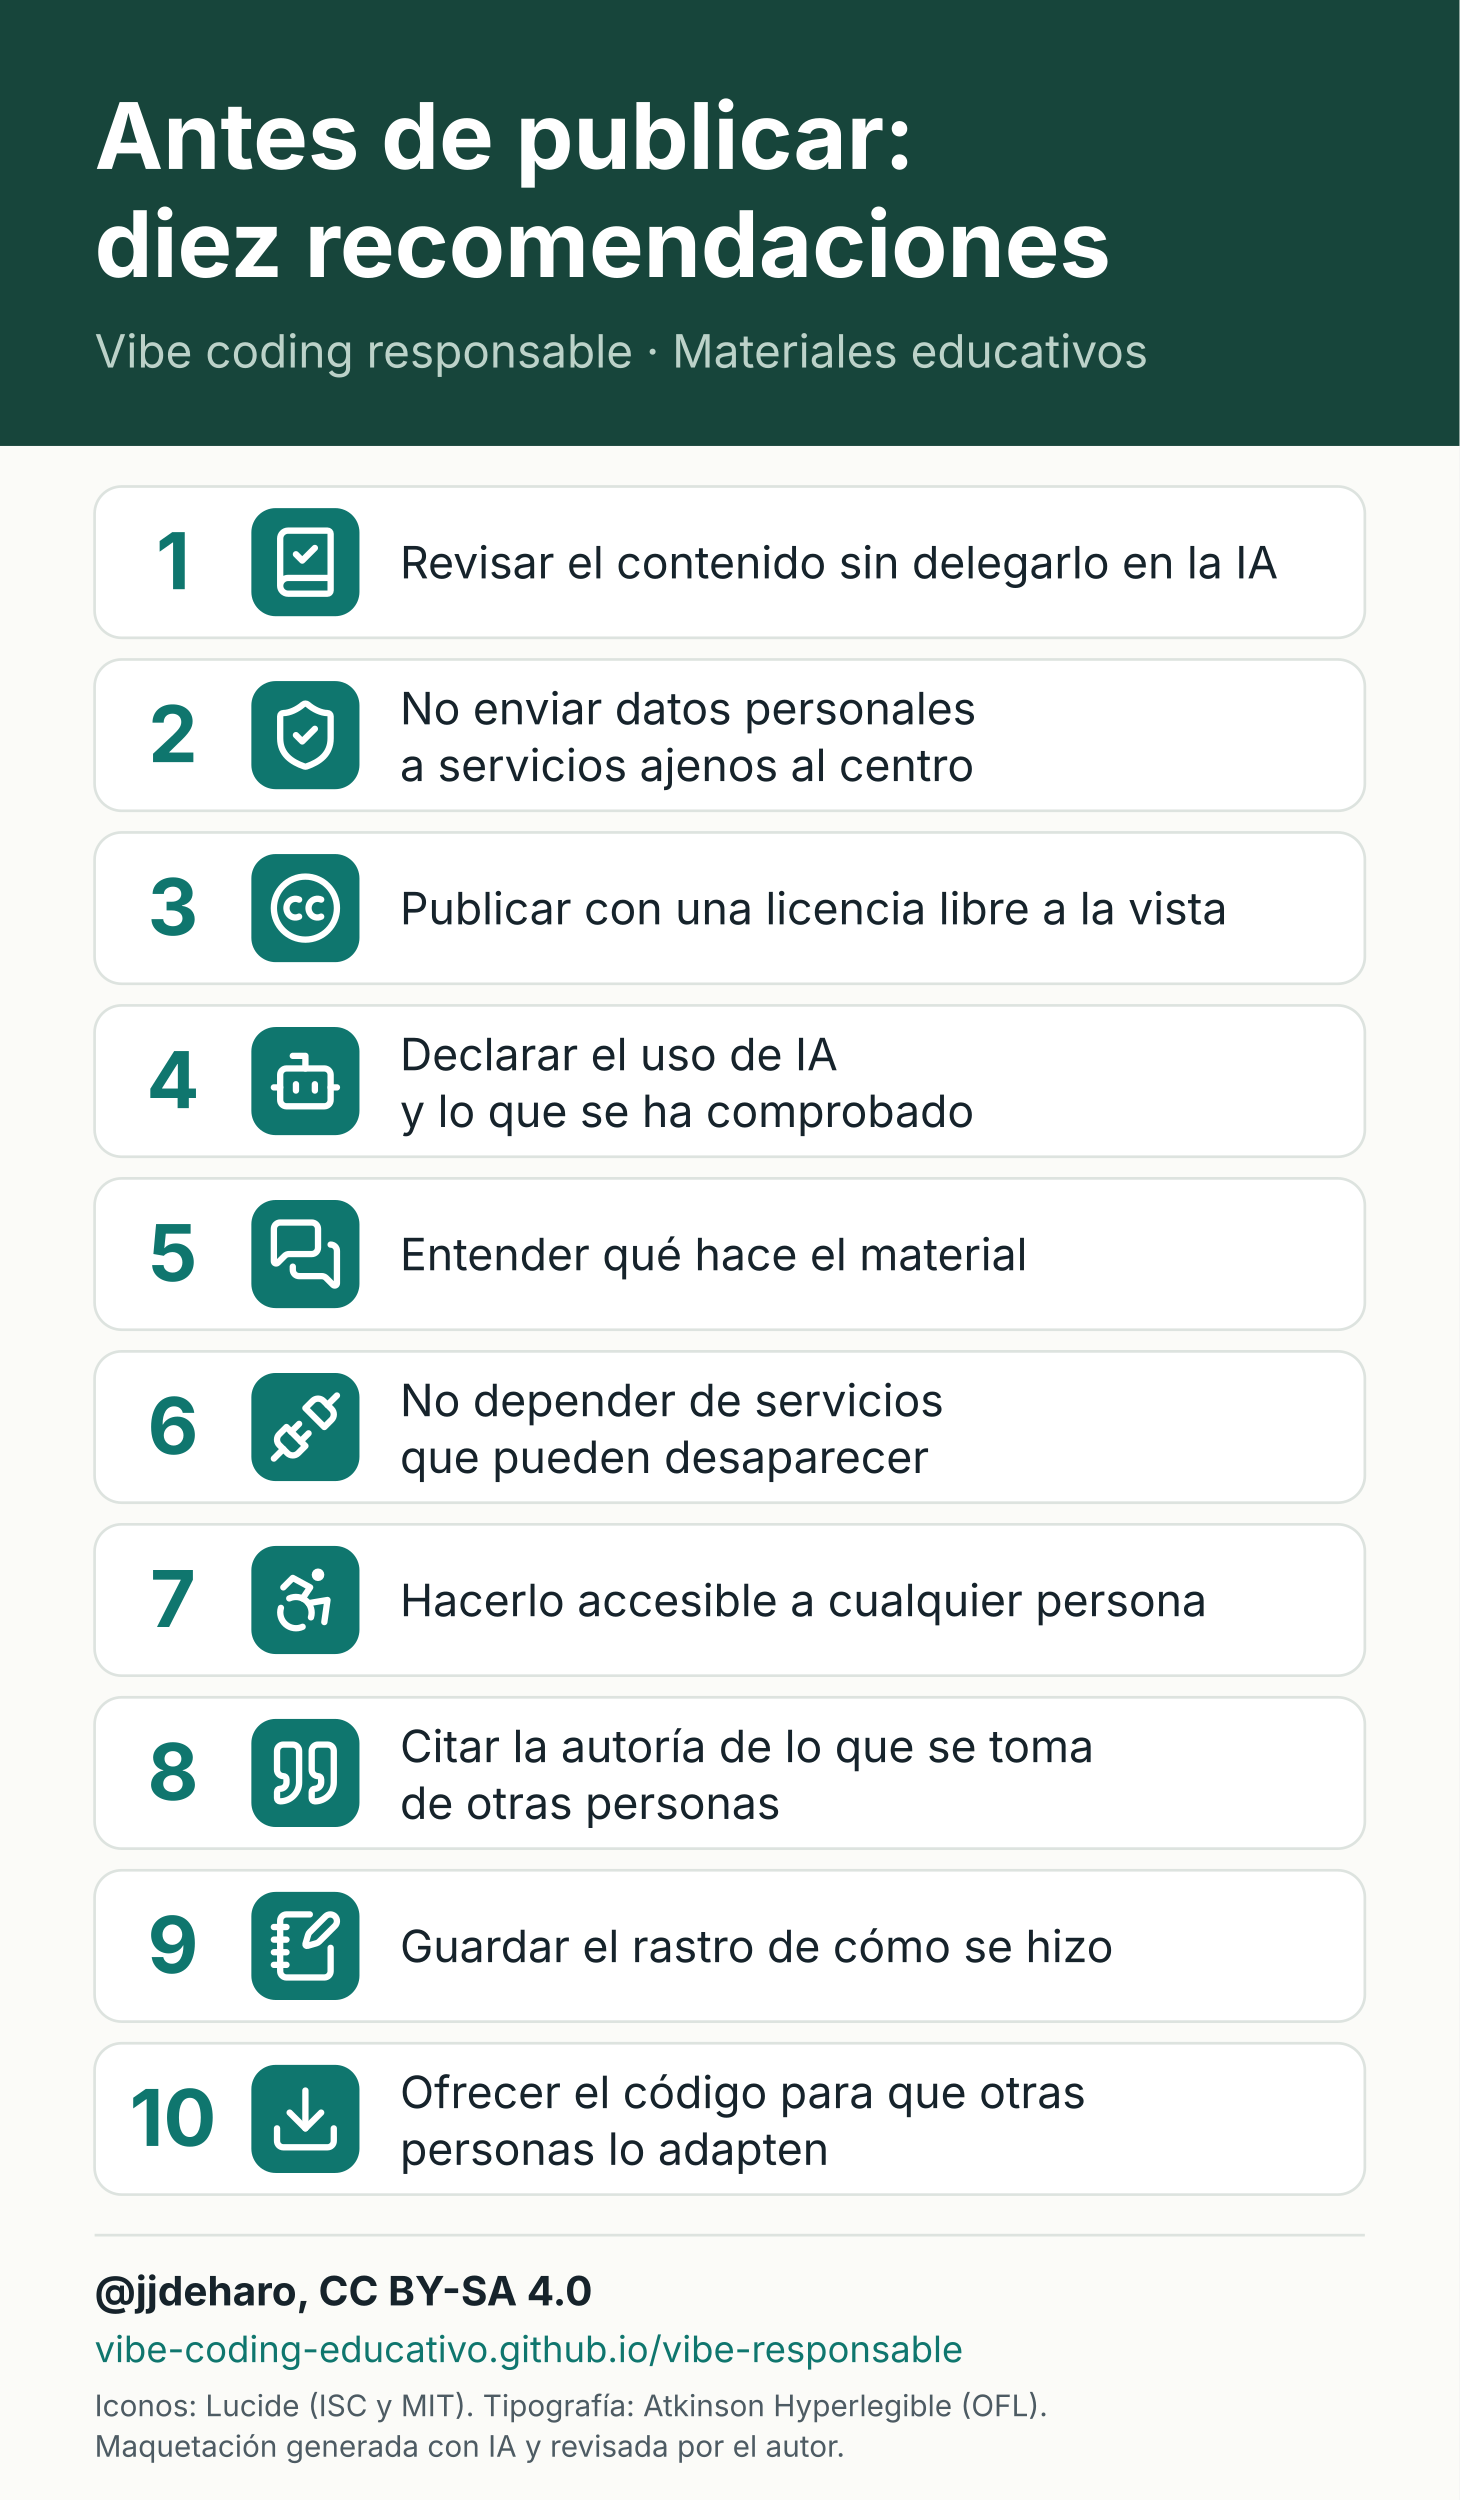
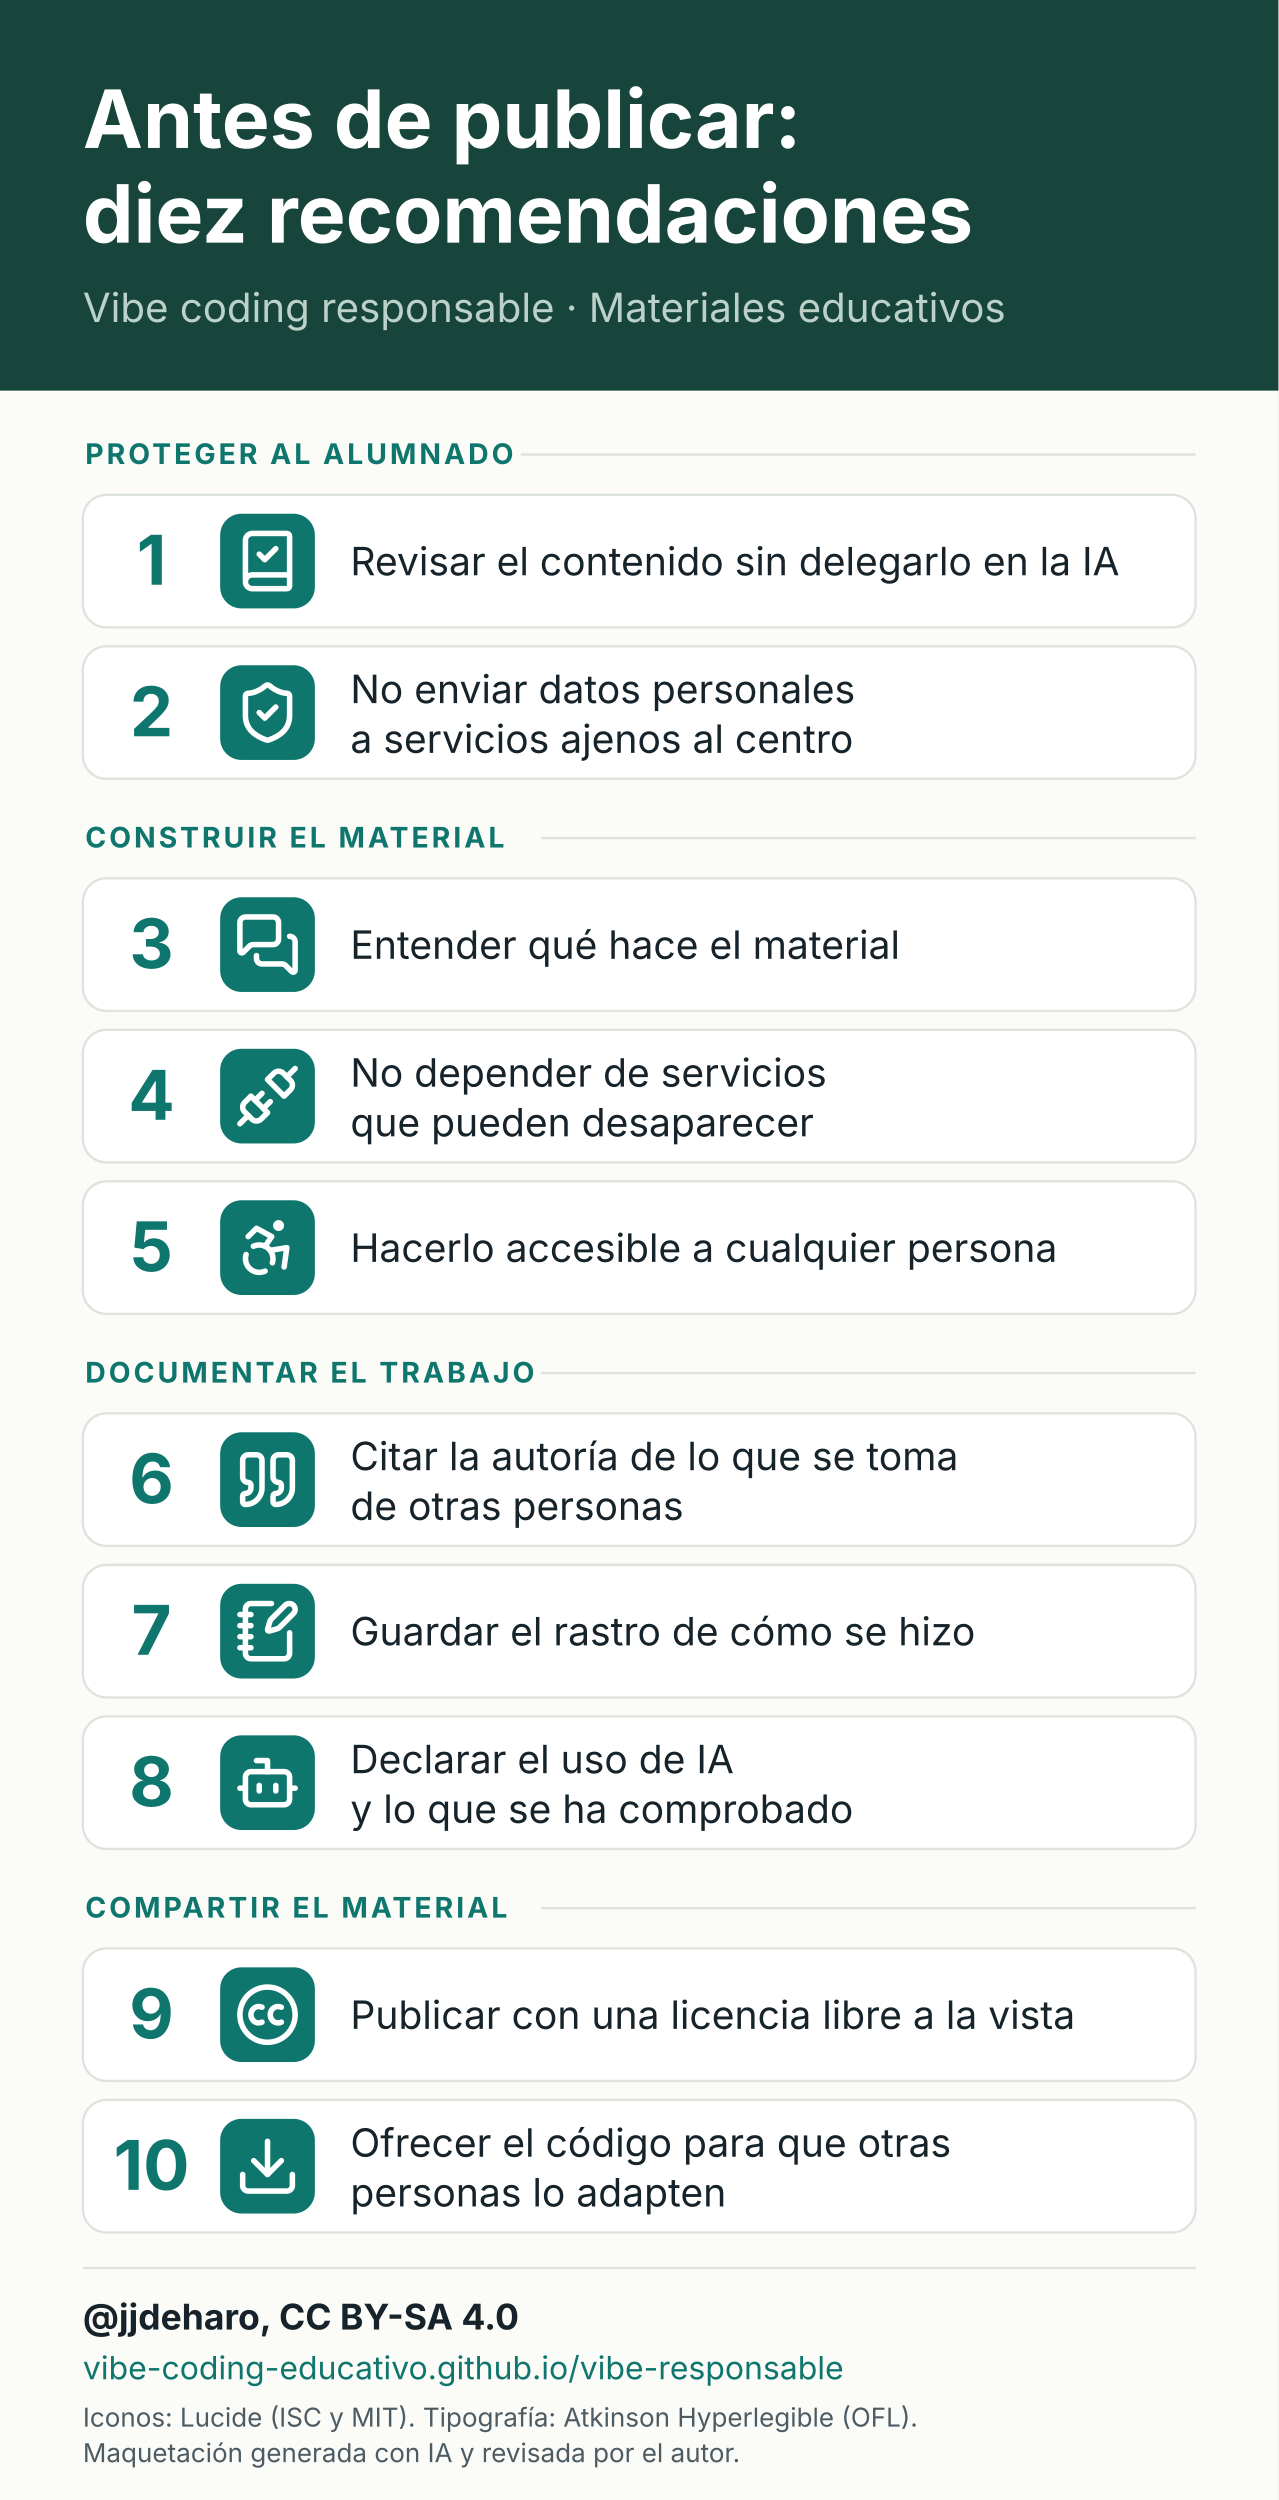
- <svg xmlns="http://www.w3.org/2000/svg" viewBox="0 0 1080 1850" width="1080" height="1850" font-family="'Atkinson Hyperlegible', Inter, Arial, sans-serif" role="img" aria-labelledby="t d" lang="es">
-   <rect width="1080" height="1850" fill="#fbfbf8" />
+ <svg xmlns="http://www.w3.org/2000/svg" viewBox="0 0 1080 2112" width="1080" height="2112" font-family="'Atkinson Hyperlegible', Inter, Arial, sans-serif" role="img" aria-labelledby="t d" lang="es">
+   <rect width="1080" height="2112" fill="#fbfbf8" />
  <rect x="0" y="0" width="1080" height="330" fill="#17453b" />
  <text x="70" y="125" font-size="68" font-weight="700" fill="#ffffff">Antes de publicar:</text>
  <text x="70" y="205" font-size="68" font-weight="700" fill="#ffffff">diez recomendaciones</text>
  <text x="70" y="272" font-size="34" font-weight="400" fill="#bcd2c9">Vibe coding responsable · Materiales educativos</text>
-   <rect x="70" y="360" width="940" height="112" rx="20" fill="#ffffff" stroke="#dde3df" stroke-width="2" />
-   <text x="128" y="436" font-size="58" font-weight="700" fill="#0f766e" text-anchor="middle">1</text>
-   <rect x="186" y="376" width="80" height="80" rx="18" fill="#0f766e" />
-   <g transform="translate(198 388) scale(2.3333)" fill="none" stroke="#ffffff" stroke-width="2" stroke-linecap="round" stroke-linejoin="round">
+   <text x="72" y="392" font-size="24" font-weight="700" letter-spacing="2.5" fill="#0f766e">PROTEGER AL ALUMNADO</text>
+   <line x1="440" y1="384" x2="1010" y2="384" stroke="#dde3df" stroke-width="2" />
+   <rect x="70" y="418" width="940" height="112" rx="20" fill="#ffffff" stroke="#dde3df" stroke-width="2" />
+   <text x="128" y="494" font-size="58" font-weight="700" fill="#0f766e" text-anchor="middle">1</text>
+   <rect x="186" y="434" width="80" height="80" rx="18" fill="#0f766e" />
+   <g transform="translate(198 446) scale(2.3333)" fill="none" stroke="#ffffff" stroke-width="2" stroke-linecap="round" stroke-linejoin="round">
    <path d="M4 19.5v-15A2.5 2.5 0 0 1 6.5 2H19a1 1 0 0 1 1 1v18a1 1 0 0 1-1 1H6.5a1 1 0 0 1 0-5H20" />
    <path d="m9 9.5 2 2 4-4" />
  </g>
-   <text x="296" y="428" font-size="33" font-weight="400" fill="#16232b">Revisar el contenido sin delegarlo en la IA</text>
-   <rect x="70" y="488" width="940" height="112" rx="20" fill="#ffffff" stroke="#dde3df" stroke-width="2" />
-   <text x="128" y="564" font-size="58" font-weight="700" fill="#0f766e" text-anchor="middle">2</text>
-   <rect x="186" y="504" width="80" height="80" rx="18" fill="#0f766e" />
-   <g transform="translate(198 516) scale(2.3333)" fill="none" stroke="#ffffff" stroke-width="2" stroke-linecap="round" stroke-linejoin="round">
+   <text x="296" y="486" font-size="33" font-weight="400" fill="#16232b">Revisar el contenido sin delegarlo en la IA</text>
+   <rect x="70" y="546" width="940" height="112" rx="20" fill="#ffffff" stroke="#dde3df" stroke-width="2" />
+   <text x="128" y="622" font-size="58" font-weight="700" fill="#0f766e" text-anchor="middle">2</text>
+   <rect x="186" y="562" width="80" height="80" rx="18" fill="#0f766e" />
+   <g transform="translate(198 574) scale(2.3333)" fill="none" stroke="#ffffff" stroke-width="2" stroke-linecap="round" stroke-linejoin="round">
    <path d="M20 13c0 5-3.5 7.5-7.66 8.95a1 1 0 0 1-.67-.01C7.5 20.5 4 18 4 13V6a1 1 0 0 1 1-1c2 0 4.5-1.2 6.24-2.72a1.17 1.17 0 0 1 1.52 0C14.51 3.81 17 5 19 5a1 1 0 0 1 1 1z" />
    <path d="m9 12 2 2 4-4" />
  </g>
-   <text x="296" y="536" font-size="33" font-weight="400" fill="#16232b">No enviar datos personales</text>
-   <text x="296" y="578" font-size="33" font-weight="400" fill="#16232b">a servicios ajenos al centro</text>
-   <rect x="70" y="616" width="940" height="112" rx="20" fill="#ffffff" stroke="#dde3df" stroke-width="2" />
-   <text x="128" y="692" font-size="58" font-weight="700" fill="#0f766e" text-anchor="middle">3</text>
-   <rect x="186" y="632" width="80" height="80" rx="18" fill="#0f766e" />
-   <g transform="translate(198 644) scale(2.3333)" fill="none" stroke="#ffffff" stroke-width="2" stroke-linecap="round" stroke-linejoin="round">
-     <circle cx="12" cy="12" r="10" />
-     <path d="M10 9.3a2.8 2.8 0 0 0-3.5 1 3.1 3.1 0 0 0 0 3.4 2.7 2.7 0 0 0 3.5 1" />
-     <path d="M17 9.3a2.8 2.8 0 0 0-3.5 1 3.1 3.1 0 0 0 0 3.4 2.7 2.7 0 0 0 3.5 1" />
+   <text x="296" y="594" font-size="33" font-weight="400" fill="#16232b">No enviar datos personales</text>
+   <text x="296" y="636" font-size="33" font-weight="400" fill="#16232b">a servicios ajenos al centro</text>
+   <text x="72" y="716" font-size="24" font-weight="700" letter-spacing="2.5" fill="#0f766e">CONSTRUIR EL MATERIAL</text>
+   <line x1="457" y1="708" x2="1010" y2="708" stroke="#dde3df" stroke-width="2" />
+   <rect x="70" y="742" width="940" height="112" rx="20" fill="#ffffff" stroke="#dde3df" stroke-width="2" />
+   <text x="128" y="818" font-size="58" font-weight="700" fill="#0f766e" text-anchor="middle">3</text>
+   <rect x="186" y="758" width="80" height="80" rx="18" fill="#0f766e" />
+   <g transform="translate(198 770) scale(2.3333)" fill="none" stroke="#ffffff" stroke-width="2" stroke-linecap="round" stroke-linejoin="round">
+     <path d="M16 10a2 2 0 0 1-2 2H6.828a2 2 0 0 0-1.414.586l-2.202 2.202A.71.71 0 0 1 2 14.286V4a2 2 0 0 1 2-2h10a2 2 0 0 1 2 2z" />
+     <path d="M20 9a2 2 0 0 1 2 2v10.286a.71.71 0 0 1-1.212.502l-2.202-2.202A2 2 0 0 0 17.172 19H10a2 2 0 0 1-2-2v-1" />
  </g>
-   <text x="296" y="684" font-size="33" font-weight="400" fill="#16232b">Publicar con una licencia libre a la vista</text>
-   <rect x="70" y="744" width="940" height="112" rx="20" fill="#ffffff" stroke="#dde3df" stroke-width="2" />
-   <text x="128" y="820" font-size="58" font-weight="700" fill="#0f766e" text-anchor="middle">4</text>
-   <rect x="186" y="760" width="80" height="80" rx="18" fill="#0f766e" />
-   <g transform="translate(198 772) scale(2.3333)" fill="none" stroke="#ffffff" stroke-width="2" stroke-linecap="round" stroke-linejoin="round">
+   <text x="296" y="810" font-size="33" font-weight="400" fill="#16232b">Entender qué hace el material</text>
+   <rect x="70" y="870" width="940" height="112" rx="20" fill="#ffffff" stroke="#dde3df" stroke-width="2" />
+   <text x="128" y="946" font-size="58" font-weight="700" fill="#0f766e" text-anchor="middle">4</text>
+   <rect x="186" y="886" width="80" height="80" rx="18" fill="#0f766e" />
+   <g transform="translate(198 898) scale(2.3333)" fill="none" stroke="#ffffff" stroke-width="2" stroke-linecap="round" stroke-linejoin="round">
+     <path d="m19 5 3-3" />
+     <path d="m2 22 3-3" />
+     <path d="M6.3 20.3a2.4 2.4 0 0 0 3.4 0L12 18l-6-6-2.3 2.3a2.4 2.4 0 0 0 0 3.4Z" />
+     <path d="M7.5 13.5 10 11" />
+     <path d="M10.5 16.5 13 14" />
+     <path d="m12 6 6 6 2.3-2.3a2.4 2.4 0 0 0 0-3.4l-2.6-2.6a2.4 2.4 0 0 0-3.4 0Z" />
+   </g>
+   <text x="296" y="918" font-size="33" font-weight="400" fill="#16232b">No depender de servicios</text>
+   <text x="296" y="960" font-size="33" font-weight="400" fill="#16232b">que pueden desaparecer</text>
+   <rect x="70" y="998" width="940" height="112" rx="20" fill="#ffffff" stroke="#dde3df" stroke-width="2" />
+   <text x="128" y="1074" font-size="58" font-weight="700" fill="#0f766e" text-anchor="middle">5</text>
+   <rect x="186" y="1014" width="80" height="80" rx="18" fill="#0f766e" />
+   <g transform="translate(198 1026) scale(2.3333)" fill="none" stroke="#ffffff" stroke-width="2" stroke-linecap="round" stroke-linejoin="round">
+     <circle cx="16" cy="4" r="1" />
+     <path d="m18 19 1-7-6 1" />
+     <path d="m5 8 3-3 5.5 3-2.36 3.5" />
+     <path d="M4.24 14.5a5 5 0 0 0 6.88 6" />
+     <path d="M13.76 17.5a5 5 0 0 0-6.88-6" />
+   </g>
+   <text x="296" y="1066" font-size="33" font-weight="400" fill="#16232b">Hacerlo accesible a cualquier persona</text>
+   <text x="72" y="1168" font-size="24" font-weight="700" letter-spacing="2.5" fill="#0f766e">DOCUMENTAR EL TRABAJO</text>
+   <line x1="457" y1="1160" x2="1010" y2="1160" stroke="#dde3df" stroke-width="2" />
+   <rect x="70" y="1194" width="940" height="112" rx="20" fill="#ffffff" stroke="#dde3df" stroke-width="2" />
+   <text x="128" y="1270" font-size="58" font-weight="700" fill="#0f766e" text-anchor="middle">6</text>
+   <rect x="186" y="1210" width="80" height="80" rx="18" fill="#0f766e" />
+   <g transform="translate(198 1222) scale(2.3333)" fill="none" stroke="#ffffff" stroke-width="2" stroke-linecap="round" stroke-linejoin="round">
+     <path d="M16 3a2 2 0 0 0-2 2v6a2 2 0 0 0 2 2 1 1 0 0 1 1 1v1a2 2 0 0 1-2 2 1 1 0 0 0-1 1v2a1 1 0 0 0 1 1 6 6 0 0 0 6-6V5a2 2 0 0 0-2-2z" />
+     <path d="M5 3a2 2 0 0 0-2 2v6a2 2 0 0 0 2 2 1 1 0 0 1 1 1v1a2 2 0 0 1-2 2 1 1 0 0 0-1 1v2a1 1 0 0 0 1 1 6 6 0 0 0 6-6V5a2 2 0 0 0-2-2z" />
+   </g>
+   <text x="296" y="1242" font-size="33" font-weight="400" fill="#16232b">Citar la autoría de lo que se toma</text>
+   <text x="296" y="1284" font-size="33" font-weight="400" fill="#16232b">de otras personas</text>
+   <rect x="70" y="1322" width="940" height="112" rx="20" fill="#ffffff" stroke="#dde3df" stroke-width="2" />
+   <text x="128" y="1398" font-size="58" font-weight="700" fill="#0f766e" text-anchor="middle">7</text>
+   <rect x="186" y="1338" width="80" height="80" rx="18" fill="#0f766e" />
+   <g transform="translate(198 1350) scale(2.3333)" fill="none" stroke="#ffffff" stroke-width="2" stroke-linecap="round" stroke-linejoin="round">
+     <path d="M13.4 2H6a2 2 0 0 0-2 2v16a2 2 0 0 0 2 2h12a2 2 0 0 0 2-2v-7.4" />
+     <path d="M2 6h4" />
+     <path d="M2 10h4" />
+     <path d="M2 14h4" />
+     <path d="M2 18h4" />
+     <path d="M21.378 5.626a1 1 0 1 0-3.004-3.004l-5.01 5.012a2 2 0 0 0-.506.854l-.837 2.87a.5.5 0 0 0 .62.62l2.87-.837a2 2 0 0 0 .854-.506z" />
+   </g>
+   <text x="296" y="1390" font-size="33" font-weight="400" fill="#16232b">Guardar el rastro de cómo se hizo</text>
+   <rect x="70" y="1450" width="940" height="112" rx="20" fill="#ffffff" stroke="#dde3df" stroke-width="2" />
+   <text x="128" y="1526" font-size="58" font-weight="700" fill="#0f766e" text-anchor="middle">8</text>
+   <rect x="186" y="1466" width="80" height="80" rx="18" fill="#0f766e" />
+   <g transform="translate(198 1478) scale(2.3333)" fill="none" stroke="#ffffff" stroke-width="2" stroke-linecap="round" stroke-linejoin="round">
    <path d="M12 8V4H8" />
    <rect width="16" height="12" x="4" y="8" rx="2" />
    <path d="M2 14h2" />
    <path d="M20 14h2" />
    <path d="M15 13v2" />
    <path d="M9 13v2" />
  </g>
-   <text x="296" y="792" font-size="33" font-weight="400" fill="#16232b">Declarar el uso de IA</text>
-   <text x="296" y="834" font-size="33" font-weight="400" fill="#16232b">y lo que se ha comprobado</text>
-   <rect x="70" y="872" width="940" height="112" rx="20" fill="#ffffff" stroke="#dde3df" stroke-width="2" />
-   <text x="128" y="948" font-size="58" font-weight="700" fill="#0f766e" text-anchor="middle">5</text>
-   <rect x="186" y="888" width="80" height="80" rx="18" fill="#0f766e" />
-   <g transform="translate(198 900) scale(2.3333)" fill="none" stroke="#ffffff" stroke-width="2" stroke-linecap="round" stroke-linejoin="round">
-     <path d="M16 10a2 2 0 0 1-2 2H6.828a2 2 0 0 0-1.414.586l-2.202 2.202A.71.71 0 0 1 2 14.286V4a2 2 0 0 1 2-2h10a2 2 0 0 1 2 2z" />
-     <path d="M20 9a2 2 0 0 1 2 2v10.286a.71.71 0 0 1-1.212.502l-2.202-2.202A2 2 0 0 0 17.172 19H10a2 2 0 0 1-2-2v-1" />
+   <text x="296" y="1498" font-size="33" font-weight="400" fill="#16232b">Declarar el uso de IA</text>
+   <text x="296" y="1540" font-size="33" font-weight="400" fill="#16232b">y lo que se ha comprobado</text>
+   <text x="72" y="1620" font-size="24" font-weight="700" letter-spacing="2.5" fill="#0f766e">COMPARTIR EL MATERIAL</text>
+   <line x1="457" y1="1612" x2="1010" y2="1612" stroke="#dde3df" stroke-width="2" />
+   <rect x="70" y="1646" width="940" height="112" rx="20" fill="#ffffff" stroke="#dde3df" stroke-width="2" />
+   <text x="128" y="1722" font-size="58" font-weight="700" fill="#0f766e" text-anchor="middle">9</text>
+   <rect x="186" y="1662" width="80" height="80" rx="18" fill="#0f766e" />
+   <g transform="translate(198 1674) scale(2.3333)" fill="none" stroke="#ffffff" stroke-width="2" stroke-linecap="round" stroke-linejoin="round">
+     <circle cx="12" cy="12" r="10" />
+     <path d="M10 9.3a2.8 2.8 0 0 0-3.5 1 3.1 3.1 0 0 0 0 3.4 2.7 2.7 0 0 0 3.5 1" />
+     <path d="M17 9.3a2.8 2.8 0 0 0-3.5 1 3.1 3.1 0 0 0 0 3.4 2.7 2.7 0 0 0 3.5 1" />
  </g>
-   <text x="296" y="940" font-size="33" font-weight="400" fill="#16232b">Entender qué hace el material</text>
-   <rect x="70" y="1000" width="940" height="112" rx="20" fill="#ffffff" stroke="#dde3df" stroke-width="2" />
-   <text x="128" y="1076" font-size="58" font-weight="700" fill="#0f766e" text-anchor="middle">6</text>
-   <rect x="186" y="1016" width="80" height="80" rx="18" fill="#0f766e" />
-   <g transform="translate(198 1028) scale(2.3333)" fill="none" stroke="#ffffff" stroke-width="2" stroke-linecap="round" stroke-linejoin="round">
-     <path d="m19 5 3-3" />
-     <path d="m2 22 3-3" />
-     <path d="M6.3 20.3a2.4 2.4 0 0 0 3.4 0L12 18l-6-6-2.3 2.3a2.4 2.4 0 0 0 0 3.4Z" />
-     <path d="M7.5 13.5 10 11" />
-     <path d="M10.5 16.5 13 14" />
-     <path d="m12 6 6 6 2.3-2.3a2.4 2.4 0 0 0 0-3.4l-2.6-2.6a2.4 2.4 0 0 0-3.4 0Z" />
-   </g>
-   <text x="296" y="1048" font-size="33" font-weight="400" fill="#16232b">No depender de servicios</text>
-   <text x="296" y="1090" font-size="33" font-weight="400" fill="#16232b">que pueden desaparecer</text>
-   <rect x="70" y="1128" width="940" height="112" rx="20" fill="#ffffff" stroke="#dde3df" stroke-width="2" />
-   <text x="128" y="1204" font-size="58" font-weight="700" fill="#0f766e" text-anchor="middle">7</text>
-   <rect x="186" y="1144" width="80" height="80" rx="18" fill="#0f766e" />
-   <g transform="translate(198 1156) scale(2.3333)" fill="none" stroke="#ffffff" stroke-width="2" stroke-linecap="round" stroke-linejoin="round">
-     <circle cx="16" cy="4" r="1" />
-     <path d="m18 19 1-7-6 1" />
-     <path d="m5 8 3-3 5.5 3-2.36 3.5" />
-     <path d="M4.24 14.5a5 5 0 0 0 6.88 6" />
-     <path d="M13.76 17.5a5 5 0 0 0-6.88-6" />
-   </g>
-   <text x="296" y="1196" font-size="33" font-weight="400" fill="#16232b">Hacerlo accesible a cualquier persona</text>
-   <rect x="70" y="1256" width="940" height="112" rx="20" fill="#ffffff" stroke="#dde3df" stroke-width="2" />
-   <text x="128" y="1332" font-size="58" font-weight="700" fill="#0f766e" text-anchor="middle">8</text>
-   <rect x="186" y="1272" width="80" height="80" rx="18" fill="#0f766e" />
-   <g transform="translate(198 1284) scale(2.3333)" fill="none" stroke="#ffffff" stroke-width="2" stroke-linecap="round" stroke-linejoin="round">
-     <path d="M16 3a2 2 0 0 0-2 2v6a2 2 0 0 0 2 2 1 1 0 0 1 1 1v1a2 2 0 0 1-2 2 1 1 0 0 0-1 1v2a1 1 0 0 0 1 1 6 6 0 0 0 6-6V5a2 2 0 0 0-2-2z" />
-     <path d="M5 3a2 2 0 0 0-2 2v6a2 2 0 0 0 2 2 1 1 0 0 1 1 1v1a2 2 0 0 1-2 2 1 1 0 0 0-1 1v2a1 1 0 0 0 1 1 6 6 0 0 0 6-6V5a2 2 0 0 0-2-2z" />
-   </g>
-   <text x="296" y="1304" font-size="33" font-weight="400" fill="#16232b">Citar la autoría de lo que se toma</text>
-   <text x="296" y="1346" font-size="33" font-weight="400" fill="#16232b">de otras personas</text>
-   <rect x="70" y="1384" width="940" height="112" rx="20" fill="#ffffff" stroke="#dde3df" stroke-width="2" />
-   <text x="128" y="1460" font-size="58" font-weight="700" fill="#0f766e" text-anchor="middle">9</text>
-   <rect x="186" y="1400" width="80" height="80" rx="18" fill="#0f766e" />
-   <g transform="translate(198 1412) scale(2.3333)" fill="none" stroke="#ffffff" stroke-width="2" stroke-linecap="round" stroke-linejoin="round">
-     <path d="M13.4 2H6a2 2 0 0 0-2 2v16a2 2 0 0 0 2 2h12a2 2 0 0 0 2-2v-7.4" />
-     <path d="M2 6h4" />
-     <path d="M2 10h4" />
-     <path d="M2 14h4" />
-     <path d="M2 18h4" />
-     <path d="M21.378 5.626a1 1 0 1 0-3.004-3.004l-5.01 5.012a2 2 0 0 0-.506.854l-.837 2.87a.5.5 0 0 0 .62.62l2.87-.837a2 2 0 0 0 .854-.506z" />
-   </g>
-   <text x="296" y="1452" font-size="33" font-weight="400" fill="#16232b">Guardar el rastro de cómo se hizo</text>
-   <rect x="70" y="1512" width="940" height="112" rx="20" fill="#ffffff" stroke="#dde3df" stroke-width="2" />
-   <text x="128" y="1588" font-size="58" font-weight="700" fill="#0f766e" text-anchor="middle">10</text>
-   <rect x="186" y="1528" width="80" height="80" rx="18" fill="#0f766e" />
-   <g transform="translate(198 1540) scale(2.3333)" fill="none" stroke="#ffffff" stroke-width="2" stroke-linecap="round" stroke-linejoin="round">
+   <text x="296" y="1714" font-size="33" font-weight="400" fill="#16232b">Publicar con una licencia libre a la vista</text>
+   <rect x="70" y="1774" width="940" height="112" rx="20" fill="#ffffff" stroke="#dde3df" stroke-width="2" />
+   <text x="128" y="1850" font-size="58" font-weight="700" fill="#0f766e" text-anchor="middle">10</text>
+   <rect x="186" y="1790" width="80" height="80" rx="18" fill="#0f766e" />
+   <g transform="translate(198 1802) scale(2.3333)" fill="none" stroke="#ffffff" stroke-width="2" stroke-linecap="round" stroke-linejoin="round">
    <path d="M12 15V3" />
    <path d="M21 15v4a2 2 0 0 1-2 2H5a2 2 0 0 1-2-2v-4" />
    <path d="m7 10 5 5 5-5" />
  </g>
-   <text x="296" y="1560" font-size="33" font-weight="400" fill="#16232b">Ofrecer el código para que otras</text>
-   <text x="296" y="1602" font-size="33" font-weight="400" fill="#16232b">personas lo adapten</text>
-   <line x1="70" y1="1654" x2="1010" y2="1654" stroke="#dde3df" stroke-width="2" />
-   <text x="70" y="1706" font-size="30" font-weight="700" fill="#16232b">@jjdeharo, CC BY-SA 4.0</text>
-   <text x="70" y="1748" font-size="27" font-weight="400" fill="#0f766e">vibe-coding-educativo.github.io/vibe-responsable</text>
-   <text x="70" y="1788" font-size="22" fill="#4d5b63">Iconos: Lucide (ISC y MIT). Tipografía: Atkinson Hyperlegible (OFL).</text>
-   <text x="70" y="1818" font-size="22" fill="#4d5b63">Maquetación generada con IA y revisada por el autor.</text>
+   <text x="296" y="1822" font-size="33" font-weight="400" fill="#16232b">Ofrecer el código para que otras</text>
+   <text x="296" y="1864" font-size="33" font-weight="400" fill="#16232b">personas lo adapten</text>
+   <line x1="70" y1="1916" x2="1010" y2="1916" stroke="#dde3df" stroke-width="2" />
+   <text x="70" y="1968" font-size="30" font-weight="700" fill="#16232b">@jjdeharo, CC BY-SA 4.0</text>
+   <text x="70" y="2010" font-size="27" font-weight="400" fill="#0f766e">vibe-coding-educativo.github.io/vibe-responsable</text>
+   <text x="70" y="2050" font-size="22" fill="#4d5b63">Iconos: Lucide (ISC y MIT). Tipografía: Atkinson Hyperlegible (OFL).</text>
+   <text x="70" y="2080" font-size="22" fill="#4d5b63">Maquetación generada con IA y revisada por el autor.</text>
</svg>
